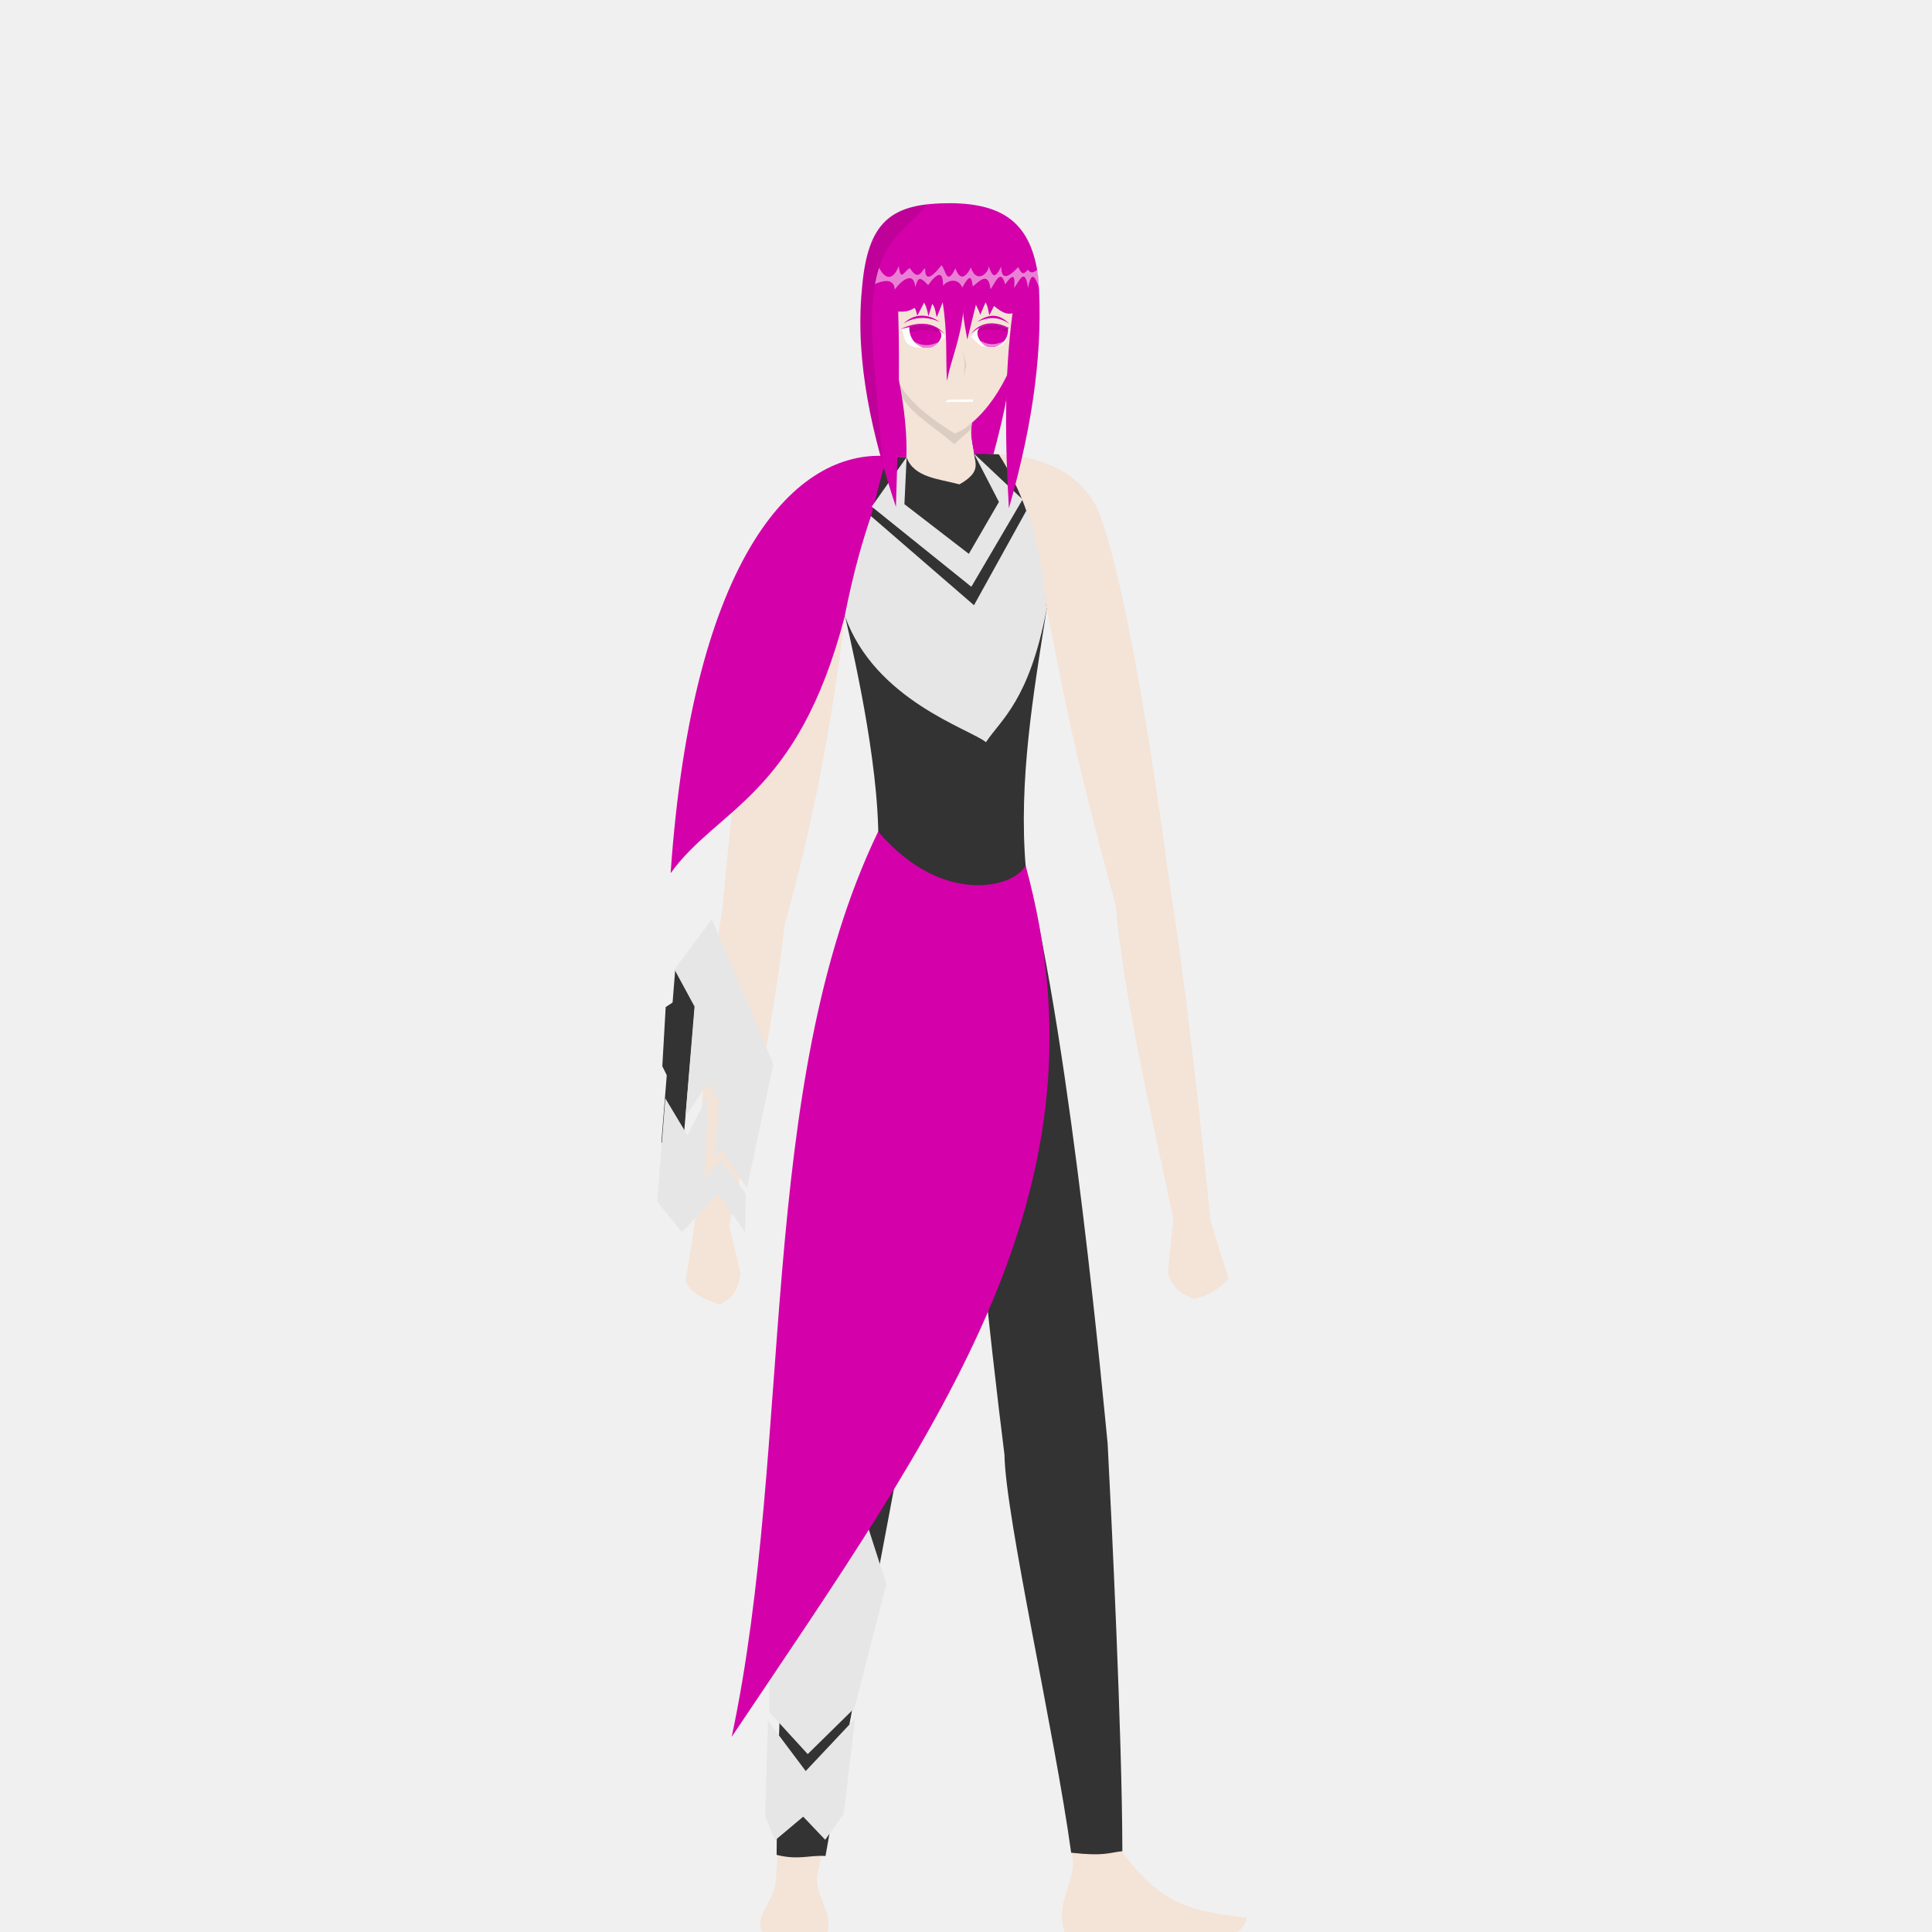
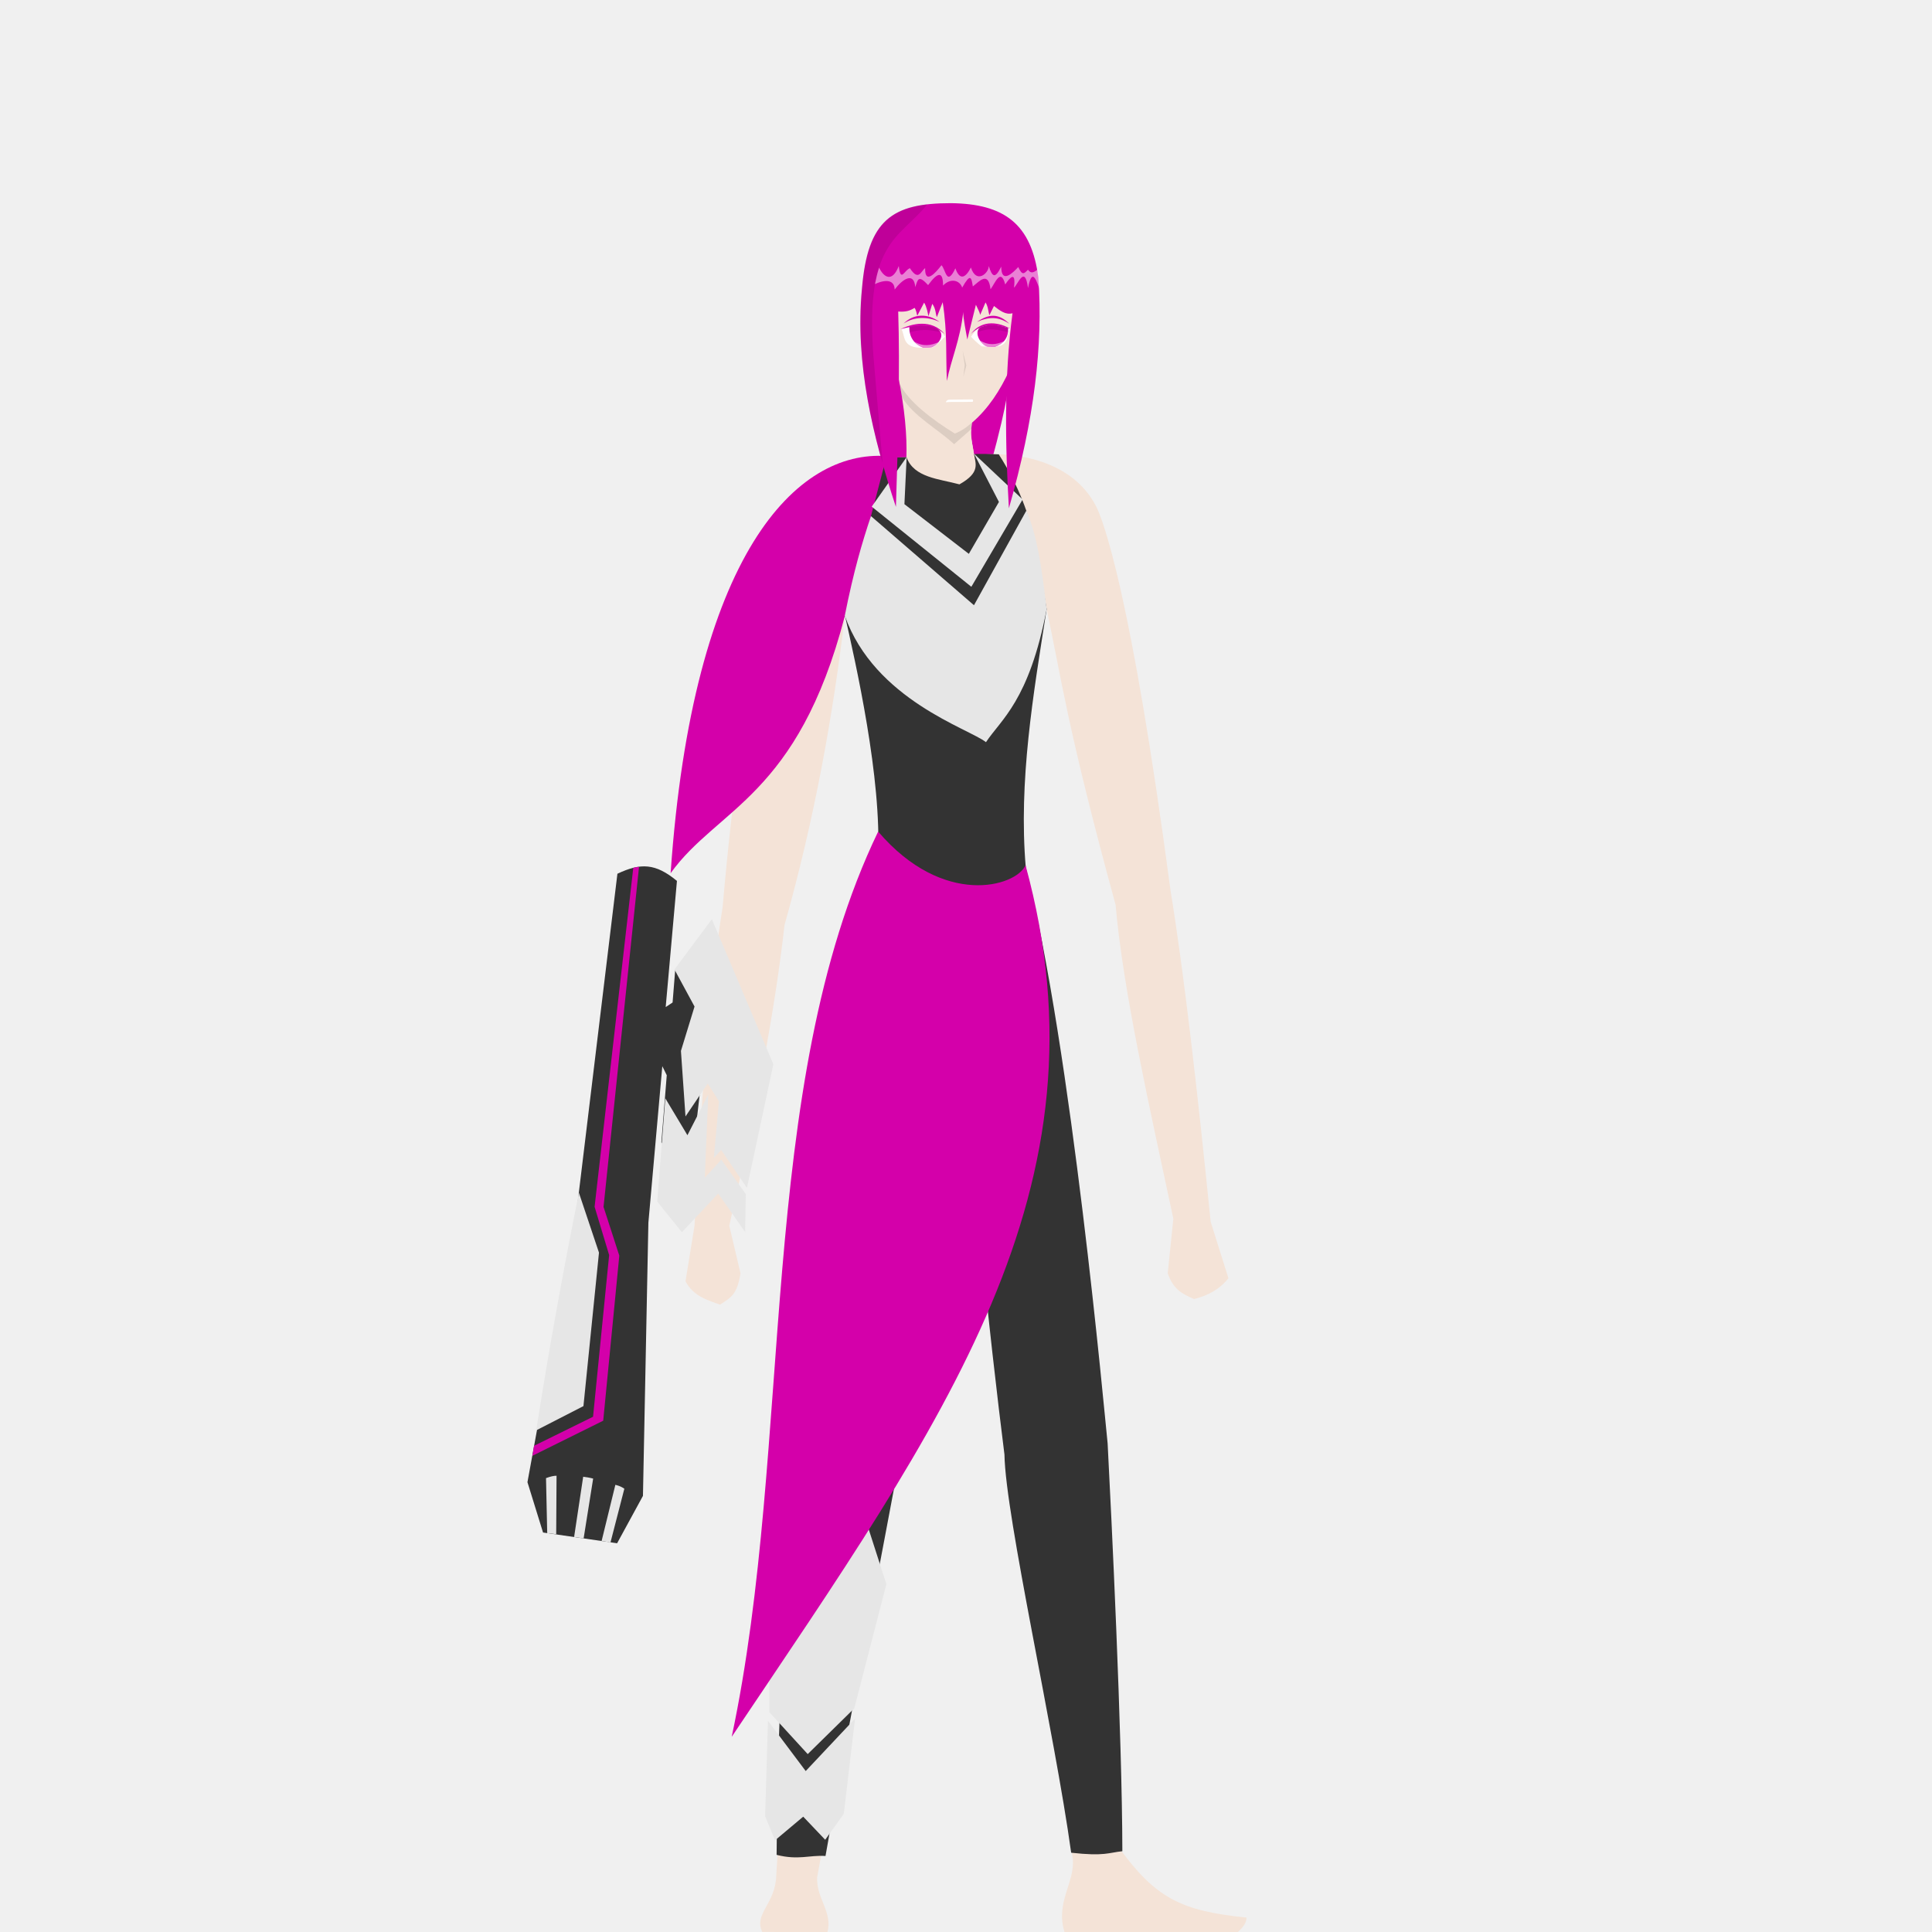
<svg xmlns="http://www.w3.org/2000/svg" version="1.1" id="svg1" width="1512" height="1512" viewBox="0 0 1512 1512">
  <defs id="defs1" />
  <g id="layer1" style="display:inline">
    <path style="display:inline;fill:#d400aa;stroke-width:3.425" d="m 690.171,300.366 c 3.359,13.171 9.713,63.047 19.155,81.453 l 2.606,-51.06 c 0.07,15.298 3.246,37.248 8.548,52.546 l 5.285,-48.923 c 2.78,14.609 7.38,36.198 12.758,52.546 2.425,-13.304 3.377,-33.117 4.082,-44.696 0.881,11.745 3.61,30.272 7.946,42.884 3.582,-12.278 8.35,-36.146 8.509,-48.424 l 8.938,52.866 c 21.017,-72.738 19.813,-81.322 23.324,-98.049 l -45.71,-70.047 c -18.349,34.184 -37.629,33.994 -55.441,78.904 z" id="path5" />
    <path id="path1" style="display:inline;fill:#f4e3d7;stroke-width:3.425" d="m 748.22,185.267 c -39.586,1.742 -50.845,10.403 -50.155,67.95 l 1.434,30.819 c 2.225,6.322 -0.47,2.339 3.179,9.316 5.51,26.382 7.244,48.286 6.673,64.492 -33.545,0.352 -84.735,11.112 -91.981,40.524 -12.794,51.934 -35.108,121.362 -51.888,311.991 -10.573,64.971 -16.766,154.131 -21.939,248.923 l -7.06,43.462 c 6.005,11.477 16.658,14.553 26.943,18.294 8.743,-5.57 13.503,-8.056 16.091,-24.529 l -8.785,-37.319 c 20.693,-89.763 35.978,-169.752 43.22,-235.206 23.407,-82.951 38.113,-164.156 47.498,-244.292 11.303,49.643 15.274,37.644 29.516,182.647 -26.078,164.375 -52.469,331.999 -64.237,496.375 l -19.224,309.001 c -0.562,22.53 -17.831,29.976 -10.953,44.254 l 51.029,0.057 c 4.191,-15.512 -8.864,-26.539 -8.087,-42.793 l 55.246,-300.534 c 25.583,-129.761 51.678,-259.522 63.282,-389.283 2.481,119.788 18.315,247.621 34.896,375.903 l 46.629,299.121 c 1.946,18.851 -13.778,34.071 -6.425,57.789 l 135.478,-0.032 c 4.414,-4.05 6.919,-7.426 6.919,-11.476 -51.544,-5.248 -71.187,-15.447 -99.754,-54.621 l -9.398,-285.073 c -10.557,-163.424 -36.253,-330.882 -66.859,-500.057 4.678,-154.175 12.998,-130.892 19.201,-186.006 11.947,55.057 15.626,91.386 54.37,233.18 5.804,67.006 26.469,157.885 45.186,245.636 l -4.394,42.723 c 4.546,13.208 12.077,16.343 20.61,20.13 11.131,-2.708 20.276,-7.908 26.905,-16.266 l -13.911,-44.226 C 936.996,852.142 926.518,760.938 916.039,696.692 884.979,462.804 863.069,406.584 857.896,396.413 c -19.733,-38.802 -69.244,-43.536 -95.437,-39.989 -1.109,-8.005 -3.624,-14.598 -1.662,-25.686 12.503,-10.833 21.897,-24.979 29.48,-41.623 1.305,-15.849 3.427,-29.515 3.017,-49.955 -3.224,-23.921 -7.824,-53.695 -45.075,-53.891 z" />
    <path style="display:inline;fill:#333333;stroke-width:3.425" d="m 709.442,357.841 c 5.886,16.022 25.331,16.869 41.427,21.222 16.758,-9.433 12.483,-16.096 11.443,-23.708 3.294,-0.294 15.669,0.034 19.329,0.203 31.387,48.953 32.357,93.181 37.481,121.2 -10.455,66.716 -22.133,134.496 -16.336,202.236 36.068,143.361 61.385,425.3 64.058,450.678 2.859,54.469 11.416,229.296 11.517,319.112 -10.721,1.103 -13.878,4.073 -40.056,1.171 -13.02,-94.496 -51.462,-263.155 -52.21,-311.602 -10.64,-84.345 -31.101,-266.411 -28.405,-341.292 -23.265,213.305 -73.467,437.417 -111.64,655.449 -12.347,-0.859 -21.23,3.467 -38.272,-0.886 2.057,-328.802 50.604,-550.058 79.305,-780.792 3.189,-61.184 -17.272,-151.397 -26.39,-191.552 16.514,-118.918 18.917,-99.844 32.792,-120.986 2.676,-0.222 12.817,-0.311 15.957,-0.455 z" id="path6" />
    <path style="fill:#ffffff;stroke-width:4.143" d="m 739.612,263.439 c -5.065,-6.702 -8.227,-7.762 -15.821,-8.986 -7.093,0.494 -12.125,0.186 -18.405,2.97 3.192,5.413 0.436,14.075 14.39,14.698 8.757,-0.099 1.643,0.111 10.524,-0.441 3.576,-2.266 7.378,-6.361 9.312,-8.24 z" id="path8" />
    <path style="fill:#d400aa;stroke-width:4.232" d="m 734.653,258.175 c -4.852,-4.399 -16.648,-4.063 -22.949,-2.543 -0.513,8.249 4.311,14.313 11.017,16.479 1.55,-0.095 4.375,-0.01 5.918,-0.281 4.847,-0.999 11.485,-9.259 6.014,-13.654 z" id="path9" />
    <path style="fill:#d400aa;stroke-width:4.143" d="m 704.775,257.633 c 12.502,-3.309 24.268,-5.155 34.626,3.856 -10.417,-12.195 -25.816,-8.214 -34.626,-3.856 z" id="path10" />
    <path style="fill:#d400aa;stroke-width:3.066" d="m 764.588,251.939 c 9.828,-4.319 16.857,-4.124 25.358,1.462 -8.26,-8.139 -15.753,-8.073 -25.358,-1.462 z" id="path10-8-6" />
    <path style="fill:#d400aa;stroke-width:3.013" d="m 735.368,251.973 c -9.448,-4.462 -19.92,-4.22 -28.198,1.241 8.074,-8.016 18.993,-7.99 28.198,-1.241 z" id="path10-8-6-6" />
    <path style="fill:#ffffff;stroke-width:3.942" d="m 759.952,263.524 c 4.586,-6.702 6.924,-8.148 13.8,-9.372 6.422,0.494 10.977,0.186 16.663,2.97 -2.89,5.413 0.014,13.715 -12.619,14.339 -7.928,-0.099 -1.487,0.111 -9.528,-0.441 -3.237,-2.266 -6.564,-5.616 -8.316,-7.495 z" id="path8-9" />
    <path style="display:inline;fill:#d400aa;stroke-width:3.926" d="m 790.709,257.202 c -11.224,-3.309 -21.565,-4.908 -30.865,4.103 9.353,-12.195 22.955,-8.461 30.865,-4.103 z" id="path10-5" />
    <path style="display:inline;fill:#d400aa;stroke-width:4.137" d="m 766.908,256.339 c 9.236,-3.876 15.992,-1.223 22.013,0.297 0.491,8.249 -4.12,12.738 -10.528,14.903 -1.482,-0.095 -4.181,-0.01 -5.656,-0.281 -4.632,-0.999 -11.058,-10.524 -5.829,-14.919 z" id="path9-5" />
    <path style="display:inline;fill:#000000;fill-opacity:0.1;stroke-width:3.425" d="m 704.08,300.364 c 6.917,14.158 26.441,28.719 43.249,38.972 6.259,-2.597 9.796,-5.53 13.43,-8.713 l -0.425,5.018 -13.636,11.984 c -12.279,-11.481 -32.539,-22.399 -40.881,-37.058 -0.493,-3.401 -1.158,-6.802 -1.737,-10.203 z" id="path15" />
    <path style="display:inline;fill:#000000;fill-opacity:0.1;stroke-width:3.425" d="m 711.863,259.977 c 12.927,-3.14 16.914,-1.306 24.128,-0.114 -4.432,-6.765 -19.261,-5.058 -24.256,-3.819 -0.076,0.251 0.205,3.612 0.127,3.933 z" id="path2" />
    <path style="display:inline;fill:#000000;fill-opacity:0.1;stroke-width:3.388" d="m 765.016,259.975 c 10.248,-4.071 16.603,-1.508 23.911,-0.043 -0.062,-0.652 0.097,-2.812 -0.019,-3.28 -7.015,-2.396 -23.696,-4.575 -23.892,3.575 z" id="path2-2" />
    <path style="fill:#ffffff;fill-opacity:0.5;stroke-width:3.425" d="m 767.025,266.471 c 6.85,4.162 12.855,3.228 18.581,0.619 -1.504,1.714 -3.661,3.252 -7.274,4.402 l -4.395,-0.095 c -3.54,-0.062 -5.975,-3.103 -6.912,-4.926 z" id="path36" />
    <path style="fill:#ffffff;fill-opacity:0.5;stroke-width:3.425" d="m 715.607,267.362 c 6.85,4.162 13.257,2.97 18.983,0.362 -1.504,1.714 -2.93,3.326 -6.25,4.181 l -5.529,0.163 c -3.906,-1.2 -5.975,-3.103 -7.205,-4.706 z" id="path36-0" />
    <path style="display:inline;fill:#ffffff;stroke-width:2.458" d="m 740.37,314.773 c -0.406,0.105 0.443,-2.113 2.987,-2.008 13.861,-0.205 14.36,-0.073 17.624,-0.2 0.942,0.315 0.513,1.738 0.23,1.9 -11.224,0.257 -16.77,-0.097 -20.841,0.307 z" id="path14" />
    <path style="display:inline;fill:#e6e6e6;stroke-width:3.78" d="m 598.793,1421.39 7.75,18.873 22.056,-18.527 17.204,18.086 14.557,-20.292 8.822,-74.55 -38.629,41.056 -29.526,-39.355 z" id="path22" />
-     <path style="display:inline;fill:#333333;fill-opacity:1;stroke-width:3.78" d="m 533.398,909.243 12.143,-140.846 -17.143,-9.076 -2.024,25.239 -5.397,3.572 -2.647,46.277 3.479,7.068 -4.214,52.542 z" id="path3" />
+     <path style="display:inline;fill:#333333;fill-opacity:1;stroke-width:3.78" d="m 540.082,922.21 18.137,-158.999 -29.821,-3.889 -2.024,25.239 -5.397,3.572 8.806,-98.729 c -16.804,-13.826 -28.257,-14.255 -46.592,-5.609 l -32.66,269.957 -37.743,206.215 12.2,39.395 57.97,8.415 20.223,-37.093 4.251,-213.806 10.899,-122.469 3.479,7.068 -4.214,52.542 z" id="path3" />
    <path style="display:inline;fill:#e6e6e6;stroke-width:3.78" d="m 602.093,1339.966 30.035,32.806 36.455,-35.812 25.108,-97.179 -35.875,-111.39 -55.723,111.839 z" id="path23" />
    <path style="fill:#000000;fill-opacity:0.1;stroke-width:6.519" d="m 753.379,274.462 1.616,11.297 -1.012,8.892 2.282,-8.617 z" id="path32" />
    <path style="fill:#d400aa;stroke-width:3.78" d="m 687.251,650.797 c 50.98,59.721 107.745,43.135 115.35,26.409 69.342,253.127 -63.898,434.437 -229.955,682.03 48.828,-229.859 18.334,-508.513 114.604,-708.438 z" id="path19" />
    <path style="fill:#d400aa;stroke-width:3.78" d="m 693.916,356.938 c -70.29,-5.015 -151.763,75.891 -169.076,326.41 36.79,-51.18 99.41,-59.745 136.2,-200.778 z" id="path20" />
    <path id="path28" style="display:inline;fill:#e6e6e6;stroke-width:3.78" d="m 762.268,355.047 19.507,37.785 -23.557,40.616 -50.408,-38.873 1.744,-36.831 -27.348,38.756 77.979,62.725 40.127,-68.35 z" />
    <path style="fill:#e6e6e6;stroke-width:3.78" d="m 533.673,964.314 28.38,-30.231 21.118,30.144 0.476,-29.756 -19.153,-26.918 -12.929,14.19 2.736,-65.197 -16.309,31.881 -17.318,-28.885 -6.317,80.855 z" id="path26" />
-     <path style="fill:#e6e6e6;stroke-width:3.78" d="m 558.62,906.319 5.76,-6.344 20.179,29.701 20.682,-96.776 -48.123,-113.521 -29.29,39.319 15.721,29.029 -7.075,86.022 17.419,-25.796 8.778,13.945 z" id="path27" />
+     <path style="fill:#e6e6e6;stroke-width:3.78" d="m 558.62,906.319 5.76,-6.344 20.179,29.701 20.682,-96.776 -48.123,-113.521 -29.29,39.319 15.721,29.029 -10.643,34.733 3.568,51.288 17.419,-25.796 8.778,13.945 z" id="path27" />
    <path style="fill:#e6e6e6;stroke-width:3.78" d="m 681.618,403.903 80.622,69.754 41.096,-74.226 c 8.162,20.571 11.373,39.878 15.791,77.33 -13.787,71.776 -35.734,86.254 -47.503,104.086 -12.935,-10.518 -87.171,-32.914 -110.491,-99.021 6.955,-34.899 13.53,-57.152 20.485,-77.924 z" id="path29" />
    <path id="path4" style="display:inline;fill:#d400aa;stroke-width:3.425" d="m 744.222,159 c -45.907,0 -65.231,12.912 -69.649,67.123 -5.486,58.167 8.411,115.623 26.585,170.596 1.734,-53.459 3.202,-109.115 1.79,-152.923 5.877,0.454 9.102,-0.548 12.772,-2.85 1.282,1.483 1.711,4.719 2.137,6.202 l 5.36,-10.316 c 2.016,3.236 2.901,8.116 3.369,10.686 l 3.023,-9.755 c 2.952,4.152 2.408,7.531 3.581,10.408 l 4.567,-11.643 c 3.865,24.823 2.268,41.172 3.314,61.62 3.239,-16.992 10.202,-31.347 12.78,-54.041 -0.345,3.72 2.64,18.16 3.175,21.564 l 6.721,-27.167 c 1.848,4.062 2.772,5.349 3.365,7.899 l 4.163,-9.723 c 2.086,3.273 2.112,6.945 2.997,10.045 l 3.627,-7.243 c 4.761,3.78 9.314,7.138 14.508,5.652 -6.636,49.782 -5.753,102.858 -2.837,152.64 20.023,-69.881 26.721,-127.597 23.089,-180.079 C 807.358,175.052 785.771,159.487 744.222,159 Z" />
    <path style="display:inline;fill:#000000;fill-opacity:0.1;stroke-width:3.425" d="m 725.706,159.871 c -21.868,27.668 -50.912,28.213 -41.339,128.226 l 6.352,74.242 c -9.616,-32.414 -21.945,-89.688 -16.213,-136.135 3.189,-38.391 12.909,-62.639 51.2,-66.333 z" id="path31" />
    <path style="display:inline;fill:#ffffff;fill-opacity:0.5;stroke-width:2.939" d="m 687.991,209.502 c 3.562,7.299 10.088,12.146 15.395,-1.316 1.518,13.469 4.463,2.967 8.741,1.727 6.937,10.782 8.776,1.909 11.895,-0.042 -0.24,13.104 8.073,3.838 12.788,-2.319 3.324,3.301 4.04,16.974 10.876,2.422 3.741,10.473 8.417,6.714 12.157,-0.617 4.353,13.357 14.163,4.18 13.951,-1.192 2.732,8.486 4.851,10.468 9.776,0.504 0.049,13.928 9.23,4.746 13.325,0.316 3.154,6.885 4.476,5.227 7.63,2.09 2.417,3.606 4.835,1.771 7.252,0.091 1.439,6.327 1.323,10.484 1.562,14.554 -2.941,-8.399 -5.882,-15.322 -8.823,-0.263 -2.421,-18.852 -8.037,-2.514 -10.954,-0.371 0.606,-4.965 1.265,-14.631 -6.856,-2.452 -3.564,-13.33 -7.937,-0.994 -11.502,3.761 -1.745,-14.687 -8.868,-6.074 -13.863,-2.226 -1.148,-7.311 -1.871,-10.503 -8.332,0.917 -1.765,-5.662 -8.979,-7.859 -14.98,-1.613 0.044,-11.175 -4.008,-10.841 -11.675,-0.348 -7.538,-8.115 -8.004,-4.747 -10.043,1.579 -1.083,-12.466 -10.249,-6.023 -16.159,1.898 -0.075,-7.263 -6.497,-8.395 -15.392,-4.281 0.955,-4.677 1.839,-8.646 3.23,-12.819 z" id="path43" />
+     <path style="fill:#e6e6e6;stroke-width:3.78" d="m 428.25,1199.825 -0.931,-43.038 c 3.383,-1.253 6.163,-1.904 8.239,-1.85 l -0.271,45.795 z" id="path7" />
+     <path style="fill:#e6e6e6;stroke-width:3.78" d="m 449.311,1202.816 7.095,-47.108 c 2.321,0.294 4.726,0.643 7.803,1.44 l -7.456,46.811 z" id="path11" />
+     <path style="fill:#e6e6e6;stroke-width:3.78" d="m 470.842,1205.937 10.748,-43.913 c 3.573,0.921 5.158,1.801 7.033,3.047 l -10.855,42.072 z" id="path12" />
+     <path style="fill:#d400aa;fill-opacity:1;stroke-width:3.78" d="m 495.602,679.19 -30.271,265.263 11.393,37.778 -12.593,126.527 -46.179,22.733 -1.259,7.805 55.391,-27.444 12.589,-129.162 -12.337,-38.161 27.776,-266.166 c -1.026,0.176 -3.211,0.396 -4.511,0.826 z" id="path13" />
+     <path style="fill:#e6e6e6;fill-opacity:1;stroke-width:3.78" d="m 419.651,1119.395 36.957,-18.965 12.157,-120.109 -15.71,-46.882 c -10.86,53.905 -22.543,116.588 -33.403,185.955 z" id="path16" />
  </g>
</svg>
